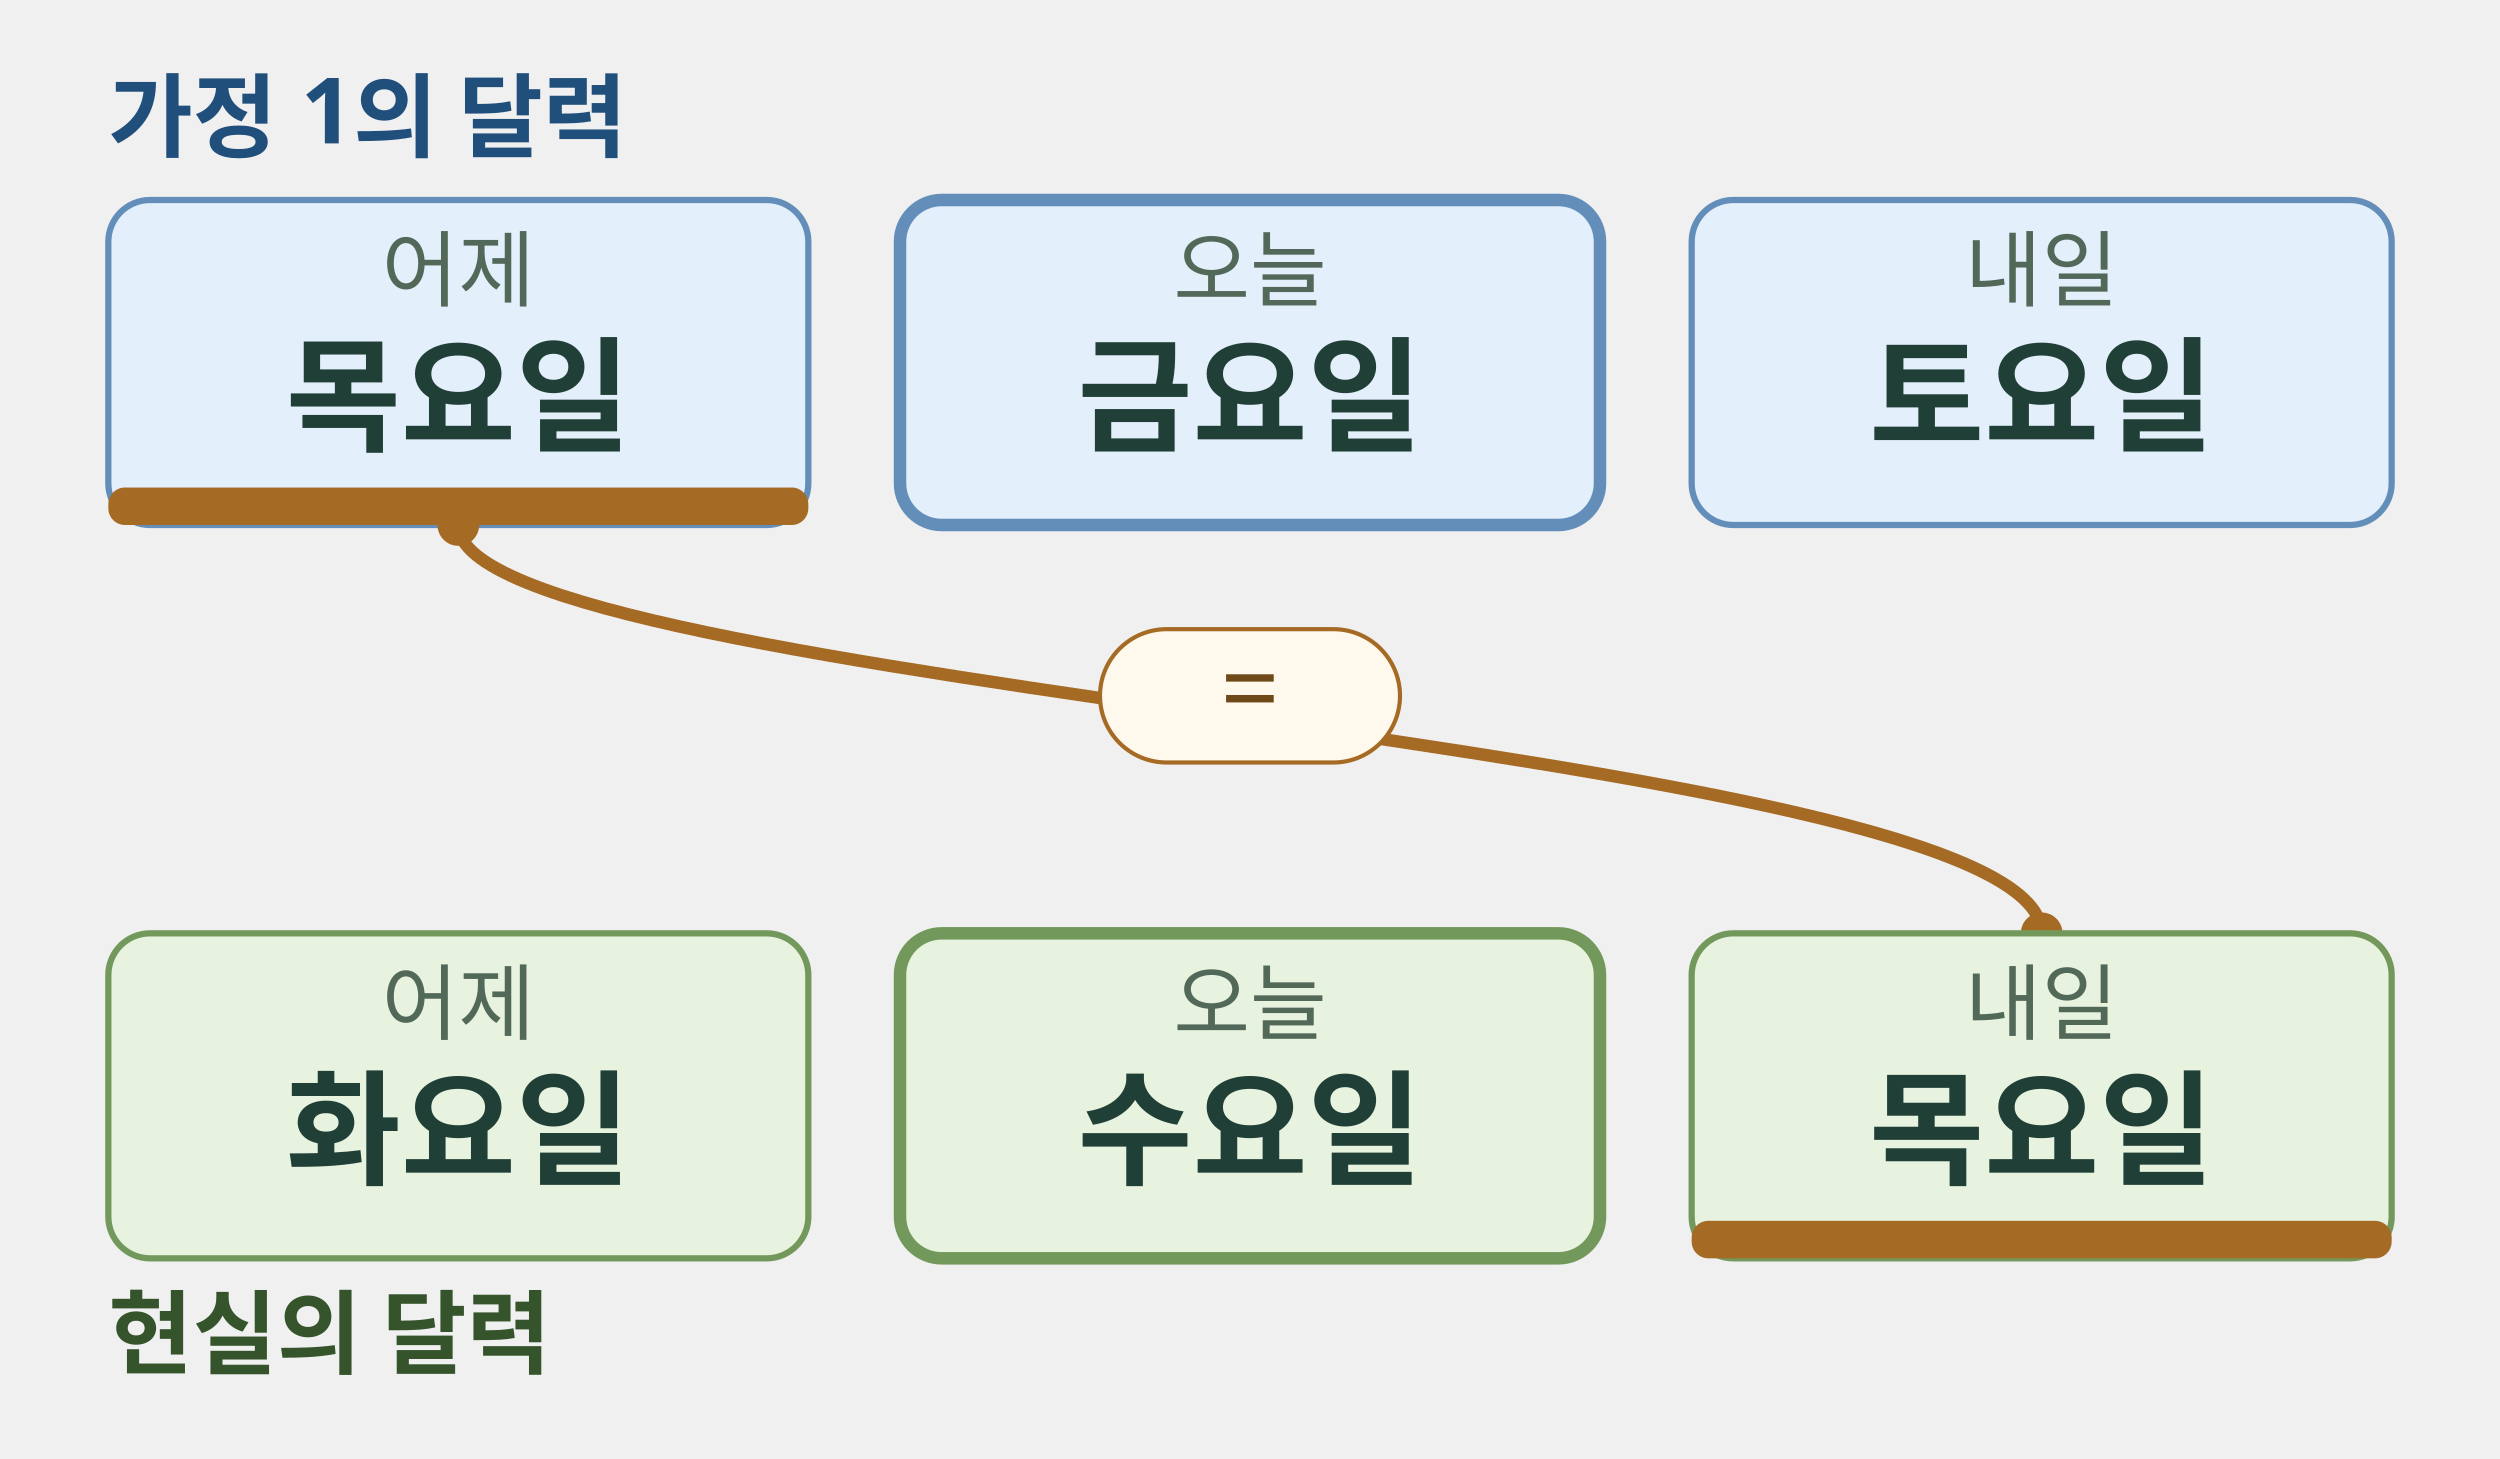
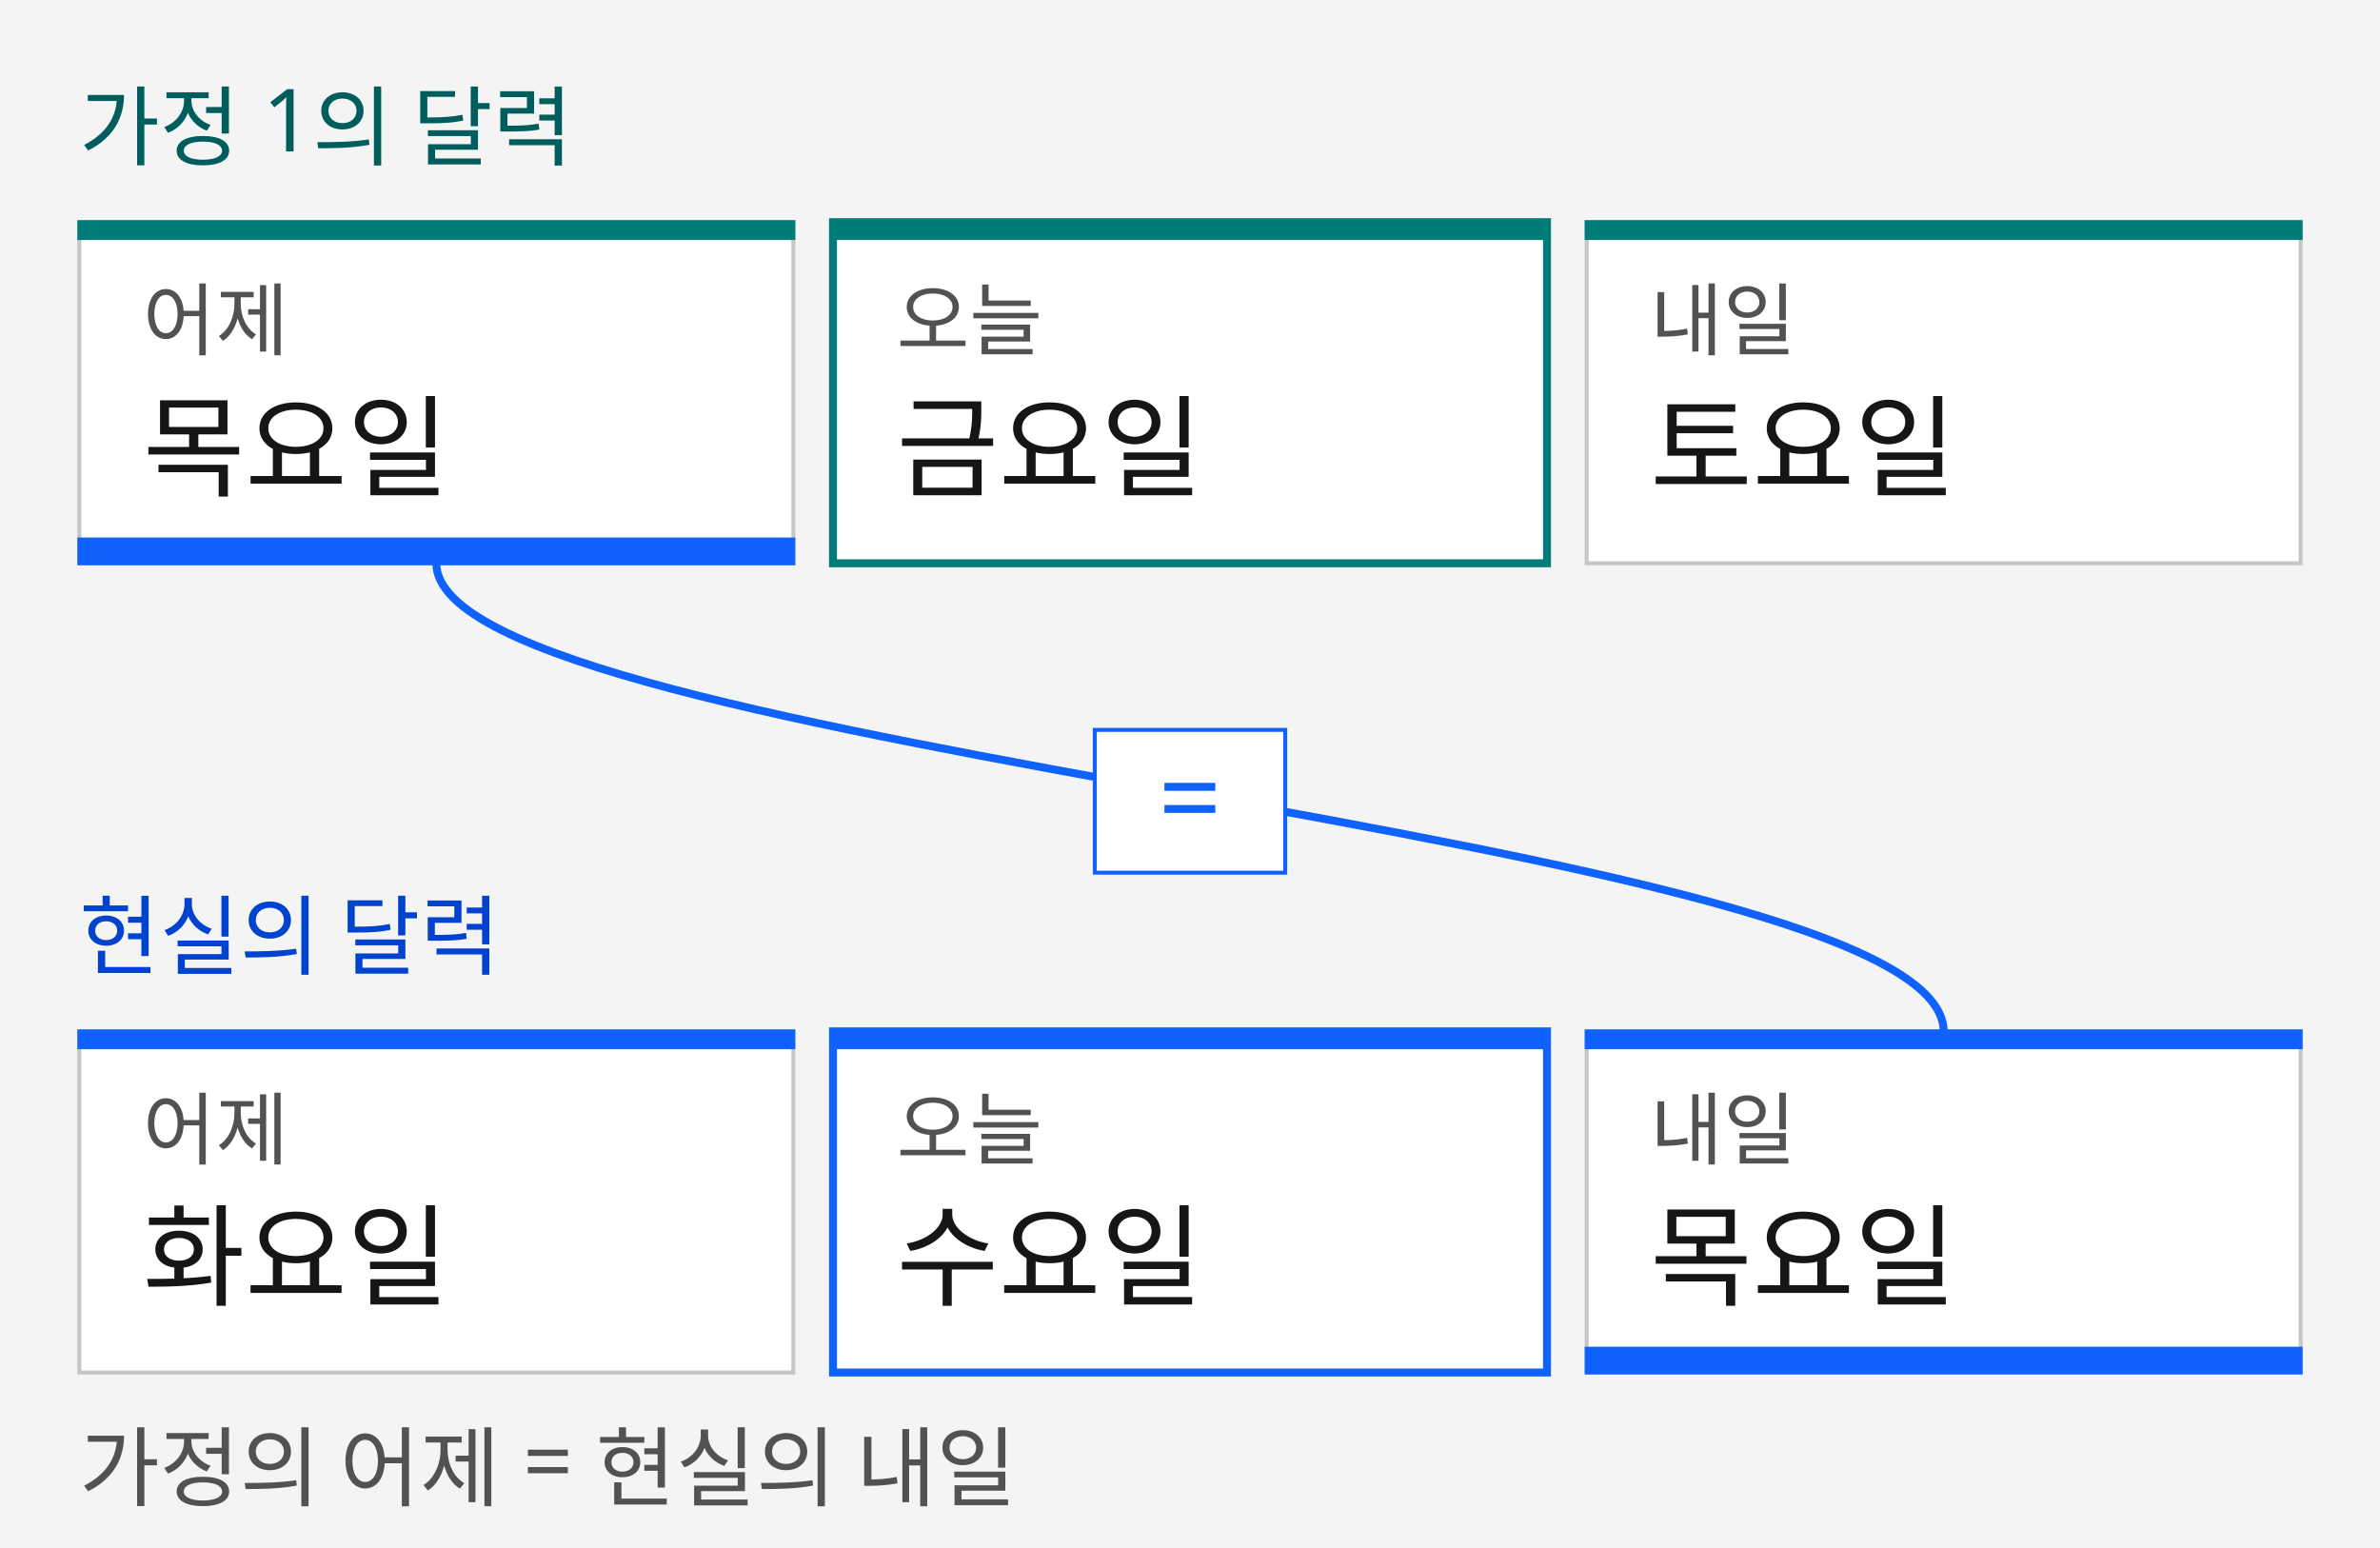
- <svg xmlns="http://www.w3.org/2000/svg" viewBox="0 0 600 350" role="img" aria-label="가정의 어제 = 현실의 내일: 목요일. 가정한 오늘은 금요일, 현실의 오늘은 수요일입니다.">
-   <style>text{font-family:system-ui,Malgun Gothic,sans-serif}.weekday-calendar-world{font-size:22px;font-weight:700}.weekday-calendar-role{font-size:20px;text-anchor:middle;fill:#526858}.weekday-calendar-day{font-size:30px;font-weight:700;text-anchor:middle;fill:#203f37}</style>
-   <g data-calendar-world="1">
-     <text x="26" y="36" class="weekday-calendar-world" fill="#214f7c">가정 1의 달력</text>
-     <g data-role="어제" data-day="3" data-linked="true">
-       <rect x="26" y="48" width="168" height="78" rx="10" fill="#e3effb" stroke="#628eb9" stroke-width="1.5" />
-       <text x="110" y="72" class="weekday-calendar-role">어제</text>
-       <text x="110" y="106" class="weekday-calendar-day">목요일</text>
-       <rect x="26" y="117" width="168" height="9" rx="4" fill="#a56a24" />
-     </g>
-     <g data-role="오늘" data-day="4" data-linked="false">
-       <rect x="216" y="48" width="168" height="78" rx="10" fill="#e3effb" stroke="#628eb9" stroke-width="3" />
-       <text x="300" y="72" class="weekday-calendar-role">오늘</text>
-       <text x="300" y="106" class="weekday-calendar-day">금요일</text>
-     </g>
-     <g data-role="내일" data-day="5" data-linked="false">
-       <rect x="406" y="48" width="168" height="78" rx="10" fill="#e3effb" stroke="#628eb9" stroke-width="1.5" />
-       <text x="490" y="72" class="weekday-calendar-role">내일</text>
-       <text x="490" y="106" class="weekday-calendar-day">토요일</text>
-     </g>
-   </g>
-   <path d="M110 126 C110 166 490 178 490 224" fill="none" stroke="#a56a24" stroke-width="3" />
-   <circle cx="110" cy="126" r="5" fill="#a56a24" />
-   <circle cx="490" cy="224" r="5" fill="#a56a24" />
-   <rect x="264" y="151" width="72" height="32" rx="16" fill="#fff9ed" stroke="#a56a24" />
-   <text x="300" y="174" text-anchor="middle" font-size="25" fill="#704918">=</text>
-   <g data-calendar-world="0">
-     <text x="26" y="328" class="weekday-calendar-world" fill="#35542b">현실의 달력</text>
-     <g data-role="어제" data-day="1" data-linked="false">
-       <rect x="26" y="224" width="168" height="78" rx="10" fill="#e7f2df" stroke="#73985c" stroke-width="1.5" />
-       <text x="110" y="248" class="weekday-calendar-role">어제</text>
-       <text x="110" y="282" class="weekday-calendar-day">화요일</text>
-     </g>
-     <g data-role="오늘" data-day="2" data-linked="false">
-       <rect x="216" y="224" width="168" height="78" rx="10" fill="#e7f2df" stroke="#73985c" stroke-width="3" />
-       <text x="300" y="248" class="weekday-calendar-role">오늘</text>
-       <text x="300" y="282" class="weekday-calendar-day">수요일</text>
-     </g>
-     <g data-role="내일" data-day="3" data-linked="true">
-       <rect x="406" y="224" width="168" height="78" rx="10" fill="#e7f2df" stroke="#73985c" stroke-width="1.5" />
-       <text x="490" y="248" class="weekday-calendar-role">내일</text>
-       <text x="490" y="282" class="weekday-calendar-day">목요일</text>
-       <rect x="406" y="293" width="168" height="9" rx="4" fill="#a56a24" />
-     </g>
+ <svg xmlns="http://www.w3.org/2000/svg" width="600" height="390" viewBox="0 0 600 390" role="img" aria-labelledby="title description">
+   <g font-family="Noto Sans KR,Malgun Gothic,sans-serif">
+     <rect x="0" y="0" width="600" height="390" fill="#f4f4f4" stroke="#f4f4f4" stroke-width="1" />
+     <text x="20" y="40" font-size="22" fill="#005d5d" font-weight="500" text-anchor="start">가정 1의 달력</text>
+     <rect x="20" y="56" width="180" height="86" fill="#fff" stroke="#c6c6c6" stroke-width="1" />
+     <rect x="20" y="56" width="180" height="4" fill="#007d79" stroke="#007d79" stroke-width="1" />
+     <text x="36" y="88" font-size="20" fill="#525252" font-weight="400" text-anchor="start">어제</text>
+     <text x="36" y="123" font-size="28" fill="#161616" font-weight="400" text-anchor="start">목요일</text>
+     <rect x="20" y="136" width="180" height="6" fill="#0f62fe" stroke="#0f62fe" stroke-width="1" />
+     <rect x="210" y="56" width="180" height="86" fill="#fff" stroke="#007d79" stroke-width="2" />
+     <rect x="210" y="56" width="180" height="4" fill="#007d79" stroke="#007d79" stroke-width="1" />
+     <text x="226" y="88" font-size="20" fill="#525252" font-weight="400" text-anchor="start">오늘</text>
+     <text x="226" y="123" font-size="28" fill="#161616" font-weight="400" text-anchor="start">금요일</text>
+     <rect x="400" y="56" width="180" height="86" fill="#fff" stroke="#c6c6c6" stroke-width="1" />
+     <rect x="400" y="56" width="180" height="4" fill="#007d79" stroke="#007d79" stroke-width="1" />
+     <text x="416" y="88" font-size="20" fill="#525252" font-weight="400" text-anchor="start">내일</text>
+     <text x="416" y="123" font-size="28" fill="#161616" font-weight="400" text-anchor="start">토요일</text>
+     <text x="20" y="244" font-size="22" fill="#0043ce" font-weight="500" text-anchor="start">현실의 달력</text>
+     <rect x="20" y="260" width="180" height="86" fill="#fff" stroke="#c6c6c6" stroke-width="1" />
+     <rect x="20" y="260" width="180" height="4" fill="#0f62fe" stroke="#0f62fe" stroke-width="1" />
+     <text x="36" y="292" font-size="20" fill="#525252" font-weight="400" text-anchor="start">어제</text>
+     <text x="36" y="327" font-size="28" fill="#161616" font-weight="400" text-anchor="start">화요일</text>
+     <rect x="210" y="260" width="180" height="86" fill="#fff" stroke="#0f62fe" stroke-width="2" />
+     <rect x="210" y="260" width="180" height="4" fill="#0f62fe" stroke="#0f62fe" stroke-width="1" />
+     <text x="226" y="292" font-size="20" fill="#525252" font-weight="400" text-anchor="start">오늘</text>
+     <text x="226" y="327" font-size="28" fill="#161616" font-weight="400" text-anchor="start">수요일</text>
+     <rect x="400" y="260" width="180" height="86" fill="#fff" stroke="#c6c6c6" stroke-width="1" />
+     <rect x="400" y="260" width="180" height="4" fill="#0f62fe" stroke="#0f62fe" stroke-width="1" />
+     <text x="416" y="292" font-size="20" fill="#525252" font-weight="400" text-anchor="start">내일</text>
+     <text x="416" y="327" font-size="28" fill="#161616" font-weight="400" text-anchor="start">목요일</text>
+     <rect x="400" y="340" width="180" height="6" fill="#0f62fe" stroke="#0f62fe" stroke-width="1" />
+     <path d="M110 142C110 190 490 210 490 260" fill="none" stroke="#0f62fe" stroke-width="2" />
+     <rect x="276" y="184" width="48" height="36" fill="#fff" stroke="#0f62fe" stroke-width="1" />
+     <text x="300" y="211" font-size="28" fill="#0f62fe" font-weight="400" text-anchor="middle">=</text>
+     <text x="20" y="378" font-size="22" fill="#525252" font-weight="400" text-anchor="start">가정의 어제 = 현실의 내일</text>
  </g>
</svg>
